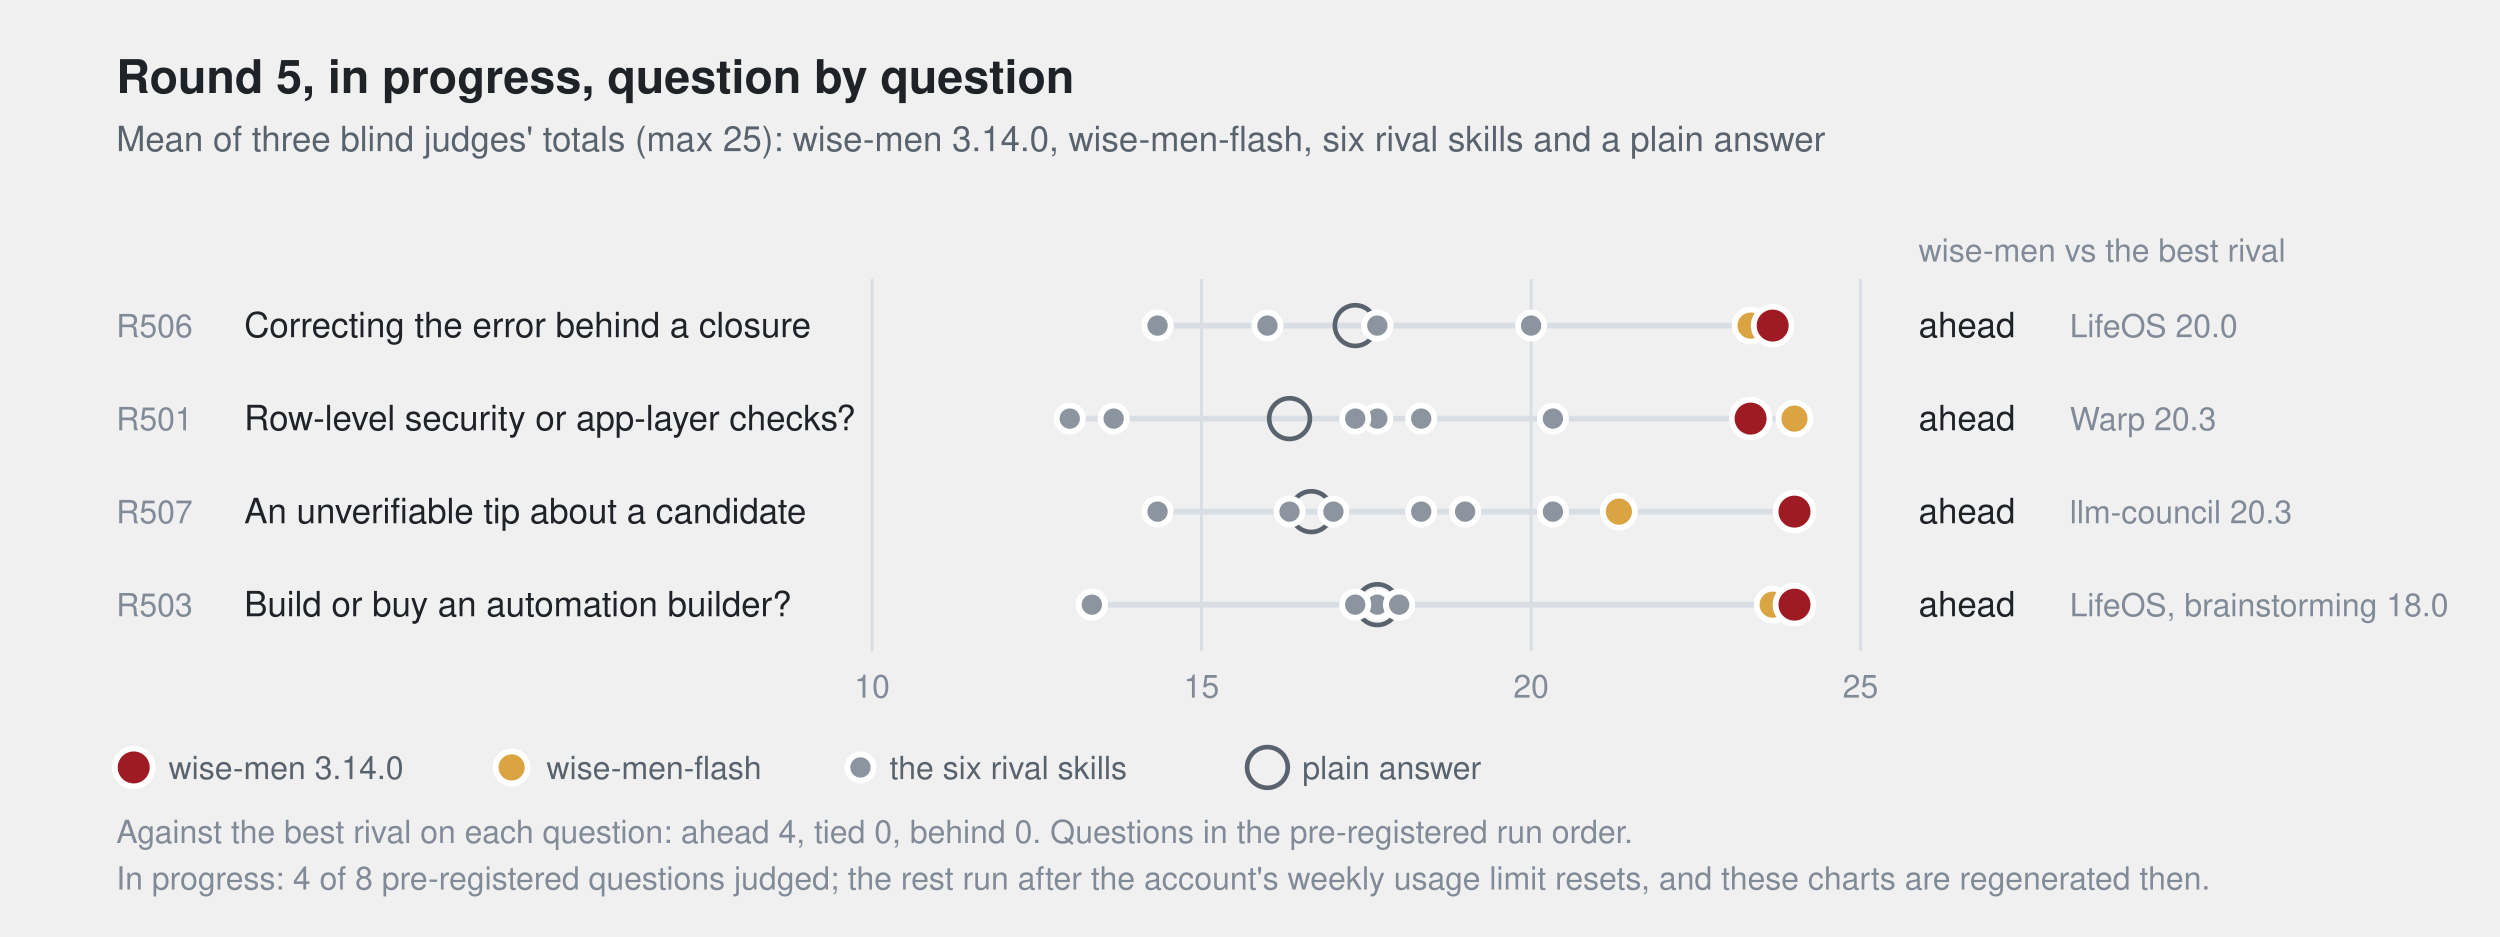
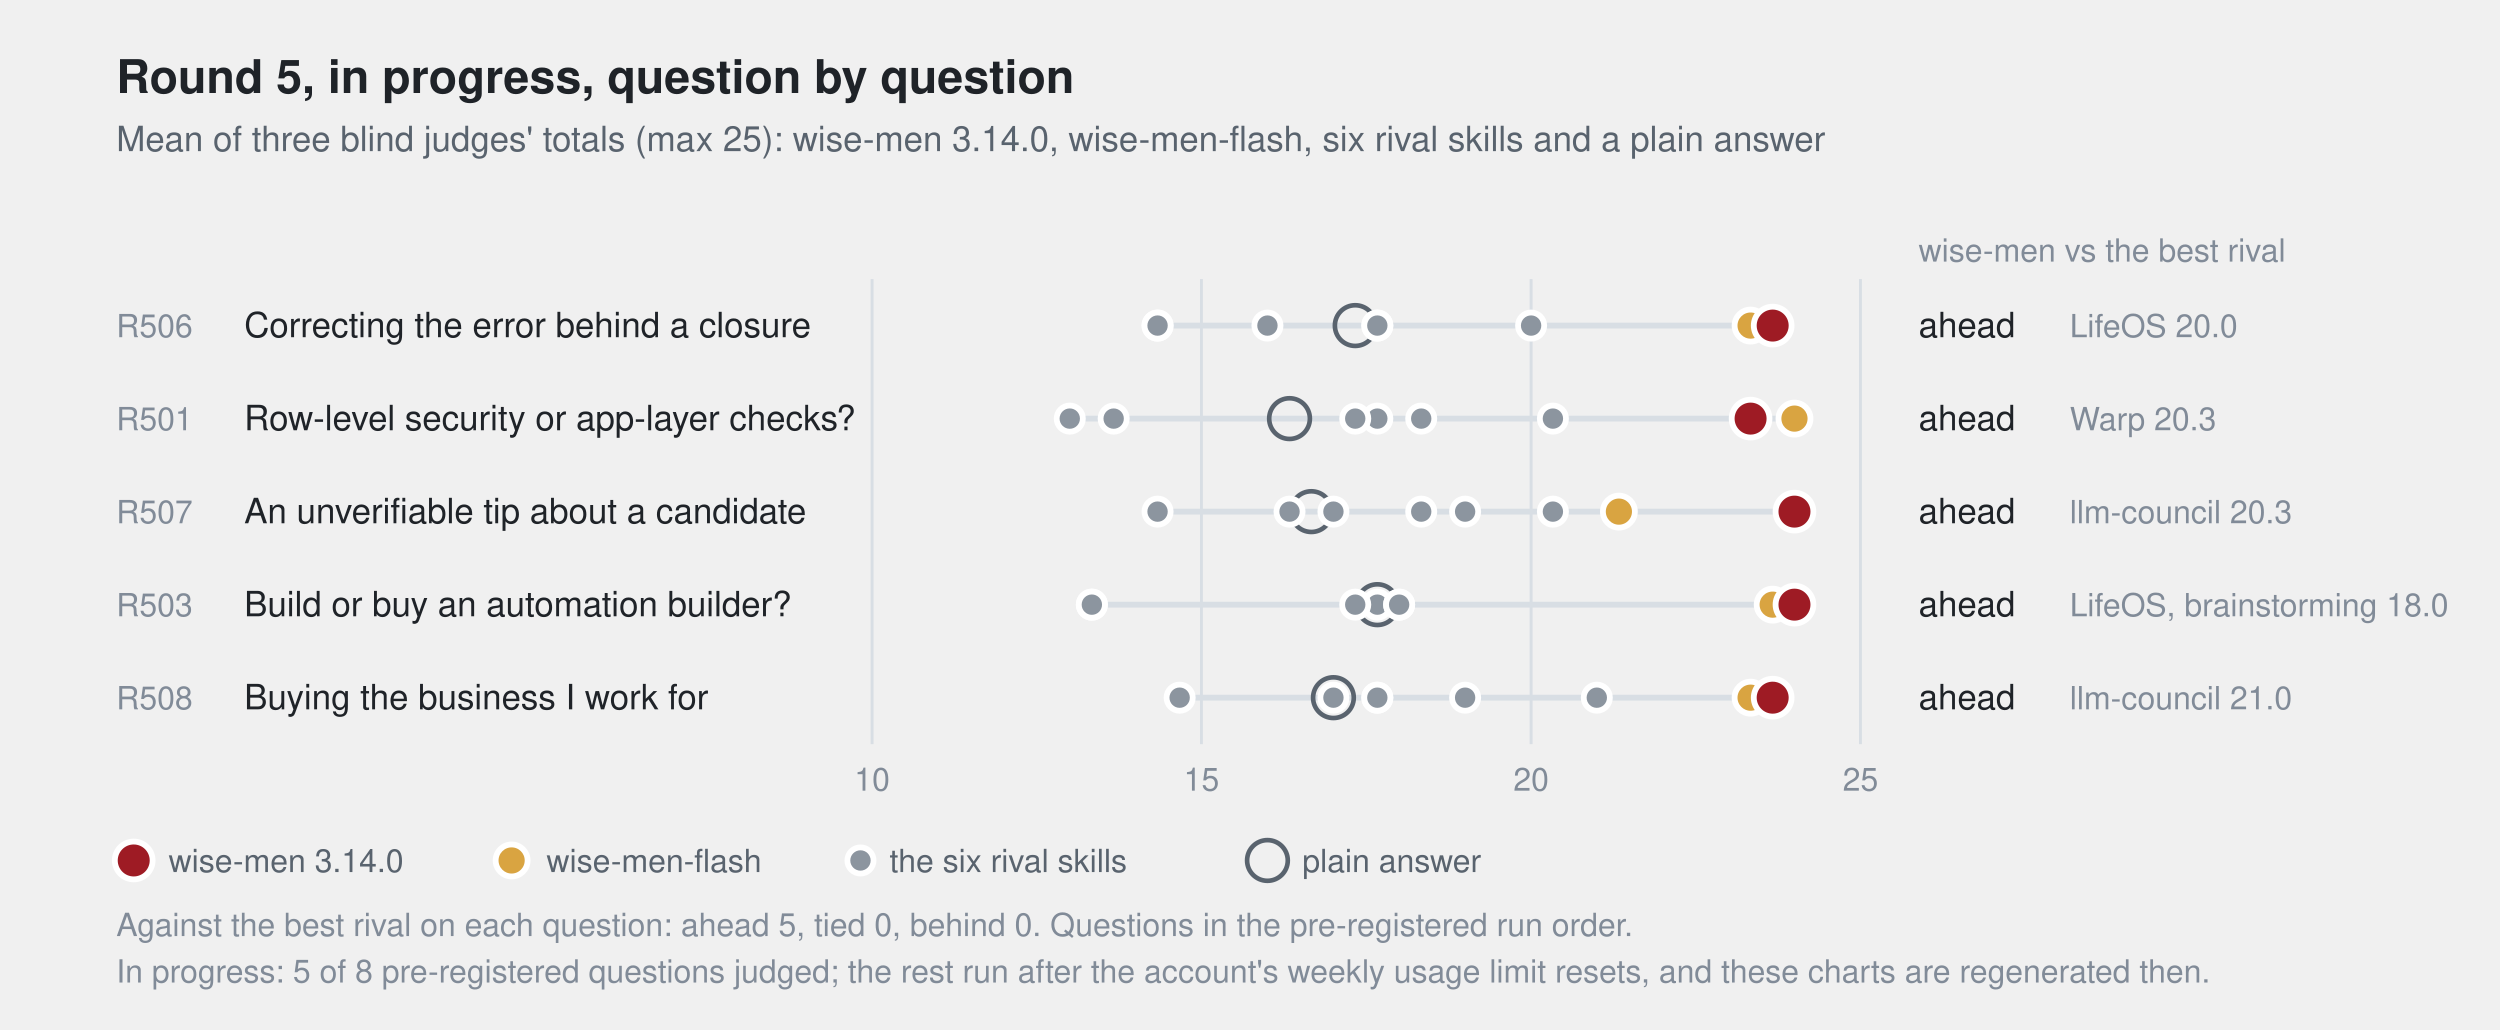
- <svg xmlns="http://www.w3.org/2000/svg" viewBox="0 0 860 322" width="860" font-family="-apple-system, BlinkMacSystemFont, 'Segoe UI', Helvetica, Arial, sans-serif">
+ <svg xmlns="http://www.w3.org/2000/svg" viewBox="0 0 860 354" width="860" font-family="-apple-system, BlinkMacSystemFont, 'Segoe UI', Helvetica, Arial, sans-serif">
  <text x="40" y="32" font-size="16" font-weight="600" fill="#1f2328" text-anchor="start">Round 5, in progress, question by question</text>
  <text x="40" y="52" font-size="12" font-weight="400" fill="#59636e" text-anchor="start">Mean of three blind judges' totals (max 25): wise-men 3.14.0, wise-men-flash, six rival skills and a plain answer</text>
  <text x="660" y="90" font-size="11" font-weight="400" fill="#818b98" text-anchor="start">wise-men vs the best rival</text>
-   <line x1="300" y1="96" x2="300" y2="224" stroke="#d8dee4" stroke-width="1" />
-   <text x="300" y="240" font-size="11" font-weight="400" fill="#818b98" text-anchor="middle">10</text>
-   <line x1="413.3" y1="96" x2="413.3" y2="224" stroke="#d8dee4" stroke-width="1" />
-   <text x="413.3" y="240" font-size="11" font-weight="400" fill="#818b98" text-anchor="middle">15</text>
-   <line x1="526.7" y1="96" x2="526.7" y2="224" stroke="#d8dee4" stroke-width="1" />
-   <text x="526.7" y="240" font-size="11" font-weight="400" fill="#818b98" text-anchor="middle">20</text>
-   <line x1="640" y1="96" x2="640" y2="224" stroke="#d8dee4" stroke-width="1" />
-   <text x="640" y="240" font-size="11" font-weight="400" fill="#818b98" text-anchor="middle">25</text>
+   <line x1="300" y1="96" x2="300" y2="256" stroke="#d8dee4" stroke-width="1" />
+   <text x="300" y="272" font-size="11" font-weight="400" fill="#818b98" text-anchor="middle">10</text>
+   <line x1="413.3" y1="96" x2="413.3" y2="256" stroke="#d8dee4" stroke-width="1" />
+   <text x="413.3" y="272" font-size="11" font-weight="400" fill="#818b98" text-anchor="middle">15</text>
+   <line x1="526.7" y1="96" x2="526.7" y2="256" stroke="#d8dee4" stroke-width="1" />
+   <text x="526.7" y="272" font-size="11" font-weight="400" fill="#818b98" text-anchor="middle">20</text>
+   <line x1="640" y1="96" x2="640" y2="256" stroke="#d8dee4" stroke-width="1" />
+   <text x="640" y="272" font-size="11" font-weight="400" fill="#818b98" text-anchor="middle">25</text>
  <text x="40" y="116" font-size="11" font-weight="400" fill="#818b98" text-anchor="start">R506</text>
  <text x="84" y="116" font-size="12" font-weight="400" fill="#1f2328" text-anchor="start">Correcting the error behind a closure</text>
  <line x1="398.2" y1="112" x2="609.8" y2="112" stroke="#d8dee4" stroke-width="2" />
  <circle cx="466.2" cy="112" r="7" fill="none" stroke="#59636e" stroke-width="1.6" />
  <circle cx="473.8" cy="112" r="4.5" fill="#8c959f" stroke="#ffffff" stroke-width="2" />
  <circle cx="398.2" cy="112" r="4.5" fill="#8c959f" stroke="#ffffff" stroke-width="2" />
  <circle cx="526.7" cy="112" r="4.5" fill="#8c959f" stroke="#ffffff" stroke-width="2" />
  <circle cx="436" cy="112" r="4.5" fill="#8c959f" stroke="#ffffff" stroke-width="2" />
  <circle cx="473.8" cy="112" r="4.5" fill="#8c959f" stroke="#ffffff" stroke-width="2" />
  <circle cx="398.2" cy="112" r="4.5" fill="#8c959f" stroke="#ffffff" stroke-width="2" />
  <circle cx="602.2" cy="112" r="5.5" fill="#d9a441" stroke="#ffffff" stroke-width="2" />
  <circle cx="609.8" cy="112" r="6.5" fill="#9e1b24" stroke="#ffffff" stroke-width="2" />
  <text x="660" y="116" font-size="12" font-weight="400" fill="#1f2328" text-anchor="start">ahead</text>
  <text x="712" y="116" font-size="11" font-weight="400" fill="#818b98" text-anchor="start">LifeOS 20.0</text>
  <text x="40" y="148" font-size="11" font-weight="400" fill="#818b98" text-anchor="start">R501</text>
  <text x="84" y="148" font-size="12" font-weight="400" fill="#1f2328" text-anchor="start">Row-level security or app-layer checks?</text>
  <line x1="368" y1="144" x2="617.3" y2="144" stroke="#d8dee4" stroke-width="2" />
  <circle cx="443.6" cy="144" r="7" fill="none" stroke="#59636e" stroke-width="1.6" />
  <circle cx="534.2" cy="144" r="4.5" fill="#8c959f" stroke="#ffffff" stroke-width="2" />
  <circle cx="473.8" cy="144" r="4.5" fill="#8c959f" stroke="#ffffff" stroke-width="2" />
  <circle cx="383.1" cy="144" r="4.5" fill="#8c959f" stroke="#ffffff" stroke-width="2" />
  <circle cx="466.2" cy="144" r="4.5" fill="#8c959f" stroke="#ffffff" stroke-width="2" />
  <circle cx="368" cy="144" r="4.5" fill="#8c959f" stroke="#ffffff" stroke-width="2" />
  <circle cx="488.9" cy="144" r="4.5" fill="#8c959f" stroke="#ffffff" stroke-width="2" />
  <circle cx="617.3" cy="144" r="5.5" fill="#d9a441" stroke="#ffffff" stroke-width="2" />
  <circle cx="602.2" cy="144" r="6.5" fill="#9e1b24" stroke="#ffffff" stroke-width="2" />
  <text x="660" y="148" font-size="12" font-weight="400" fill="#1f2328" text-anchor="start">ahead</text>
  <text x="712" y="148" font-size="11" font-weight="400" fill="#818b98" text-anchor="start">Warp 20.3</text>
  <text x="40" y="180" font-size="11" font-weight="400" fill="#818b98" text-anchor="start">R507</text>
  <text x="84" y="180" font-size="12" font-weight="400" fill="#1f2328" text-anchor="start">An unverifiable tip about a candidate</text>
  <line x1="398.2" y1="176" x2="617.3" y2="176" stroke="#d8dee4" stroke-width="2" />
  <circle cx="451.1" cy="176" r="7" fill="none" stroke="#59636e" stroke-width="1.6" />
  <circle cx="504" cy="176" r="4.5" fill="#8c959f" stroke="#ffffff" stroke-width="2" />
  <circle cx="534.2" cy="176" r="4.5" fill="#8c959f" stroke="#ffffff" stroke-width="2" />
  <circle cx="488.9" cy="176" r="4.5" fill="#8c959f" stroke="#ffffff" stroke-width="2" />
  <circle cx="443.6" cy="176" r="4.5" fill="#8c959f" stroke="#ffffff" stroke-width="2" />
  <circle cx="398.2" cy="176" r="4.5" fill="#8c959f" stroke="#ffffff" stroke-width="2" />
  <circle cx="458.7" cy="176" r="4.5" fill="#8c959f" stroke="#ffffff" stroke-width="2" />
  <circle cx="556.9" cy="176" r="5.5" fill="#d9a441" stroke="#ffffff" stroke-width="2" />
  <circle cx="617.3" cy="176" r="6.5" fill="#9e1b24" stroke="#ffffff" stroke-width="2" />
  <text x="660" y="180" font-size="12" font-weight="400" fill="#1f2328" text-anchor="start">ahead</text>
  <text x="712" y="180" font-size="11" font-weight="400" fill="#818b98" text-anchor="start">llm-council 20.3</text>
  <text x="40" y="212" font-size="11" font-weight="400" fill="#818b98" text-anchor="start">R503</text>
  <text x="84" y="212" font-size="12" font-weight="400" fill="#1f2328" text-anchor="start">Build or buy an automation builder?</text>
  <line x1="375.6" y1="208" x2="617.3" y2="208" stroke="#d8dee4" stroke-width="2" />
  <circle cx="473.8" cy="208" r="7" fill="none" stroke="#59636e" stroke-width="1.6" />
  <circle cx="473.8" cy="208" r="4.5" fill="#8c959f" stroke="#ffffff" stroke-width="2" />
  <circle cx="375.6" cy="208" r="4.5" fill="#8c959f" stroke="#ffffff" stroke-width="2" />
  <circle cx="481.3" cy="208" r="4.5" fill="#8c959f" stroke="#ffffff" stroke-width="2" />
  <circle cx="466.2" cy="208" r="4.5" fill="#8c959f" stroke="#ffffff" stroke-width="2" />
  <circle cx="481.3" cy="208" r="4.5" fill="#8c959f" stroke="#ffffff" stroke-width="2" />
  <circle cx="375.6" cy="208" r="4.5" fill="#8c959f" stroke="#ffffff" stroke-width="2" />
  <circle cx="609.8" cy="208" r="5.5" fill="#d9a441" stroke="#ffffff" stroke-width="2" />
  <circle cx="617.3" cy="208" r="6.5" fill="#9e1b24" stroke="#ffffff" stroke-width="2" />
  <text x="660" y="212" font-size="12" font-weight="400" fill="#1f2328" text-anchor="start">ahead</text>
  <text x="712" y="212" font-size="11" font-weight="400" fill="#818b98" text-anchor="start">LifeOS, brainstorming 18.0</text>
-   <circle cx="46" cy="264" r="6.5" fill="#9e1b24" stroke="#ffffff" stroke-width="2" />
-   <text x="58" y="268" font-size="11" font-weight="400" fill="#59636e" text-anchor="start">wise-men 3.14.0</text>
-   <circle cx="176" cy="264" r="5.5" fill="#d9a441" stroke="#ffffff" stroke-width="2" />
-   <text x="188" y="268" font-size="11" font-weight="400" fill="#59636e" text-anchor="start">wise-men-flash</text>
-   <circle cx="296" cy="264" r="4.5" fill="#8c959f" stroke="#ffffff" stroke-width="2" />
-   <text x="306" y="268" font-size="11" font-weight="400" fill="#59636e" text-anchor="start">the six rival skills</text>
-   <circle cx="436" cy="264" r="7" fill="none" stroke="#59636e" stroke-width="1.6" />
-   <text x="448" y="268" font-size="11" font-weight="400" fill="#59636e" text-anchor="start">plain answer</text>
-   <text x="40" y="290" font-size="11" font-weight="400" fill="#818b98" text-anchor="start">Against the best rival on each question: ahead 4, tied 0, behind 0. Questions in the pre-registered run order.</text>
-   <text x="40" y="306" font-size="11" font-weight="400" fill="#818b98" text-anchor="start">In progress: 4 of 8 pre-registered questions judged; the rest run after the account's weekly usage limit resets, and these charts are regenerated then.</text>
+   <text x="40" y="244" font-size="11" font-weight="400" fill="#818b98" text-anchor="start">R508</text>
+   <text x="84" y="244" font-size="12" font-weight="400" fill="#1f2328" text-anchor="start">Buying the business I work for</text>
+   <line x1="405.8" y1="240" x2="609.8" y2="240" stroke="#d8dee4" stroke-width="2" />
+   <circle cx="458.7" cy="240" r="7" fill="none" stroke="#59636e" stroke-width="1.6" />
+   <circle cx="473.8" cy="240" r="4.5" fill="#8c959f" stroke="#ffffff" stroke-width="2" />
+   <circle cx="549.3" cy="240" r="4.5" fill="#8c959f" stroke="#ffffff" stroke-width="2" />
+   <circle cx="504" cy="240" r="4.5" fill="#8c959f" stroke="#ffffff" stroke-width="2" />
+   <circle cx="405.8" cy="240" r="4.5" fill="#8c959f" stroke="#ffffff" stroke-width="2" />
+   <circle cx="458.7" cy="240" r="4.5" fill="#8c959f" stroke="#ffffff" stroke-width="2" />
+   <circle cx="473.8" cy="240" r="4.5" fill="#8c959f" stroke="#ffffff" stroke-width="2" />
+   <circle cx="602.2" cy="240" r="5.5" fill="#d9a441" stroke="#ffffff" stroke-width="2" />
+   <circle cx="609.8" cy="240" r="6.5" fill="#9e1b24" stroke="#ffffff" stroke-width="2" />
+   <text x="660" y="244" font-size="12" font-weight="400" fill="#1f2328" text-anchor="start">ahead</text>
+   <text x="712" y="244" font-size="11" font-weight="400" fill="#818b98" text-anchor="start">llm-council 21.0</text>
+   <circle cx="46" cy="296" r="6.5" fill="#9e1b24" stroke="#ffffff" stroke-width="2" />
+   <text x="58" y="300" font-size="11" font-weight="400" fill="#59636e" text-anchor="start">wise-men 3.14.0</text>
+   <circle cx="176" cy="296" r="5.5" fill="#d9a441" stroke="#ffffff" stroke-width="2" />
+   <text x="188" y="300" font-size="11" font-weight="400" fill="#59636e" text-anchor="start">wise-men-flash</text>
+   <circle cx="296" cy="296" r="4.5" fill="#8c959f" stroke="#ffffff" stroke-width="2" />
+   <text x="306" y="300" font-size="11" font-weight="400" fill="#59636e" text-anchor="start">the six rival skills</text>
+   <circle cx="436" cy="296" r="7" fill="none" stroke="#59636e" stroke-width="1.6" />
+   <text x="448" y="300" font-size="11" font-weight="400" fill="#59636e" text-anchor="start">plain answer</text>
+   <text x="40" y="322" font-size="11" font-weight="400" fill="#818b98" text-anchor="start">Against the best rival on each question: ahead 5, tied 0, behind 0. Questions in the pre-registered run order.</text>
+   <text x="40" y="338" font-size="11" font-weight="400" fill="#818b98" text-anchor="start">In progress: 5 of 8 pre-registered questions judged; the rest run after the account's weekly usage limit resets, and these charts are regenerated then.</text>
</svg>
